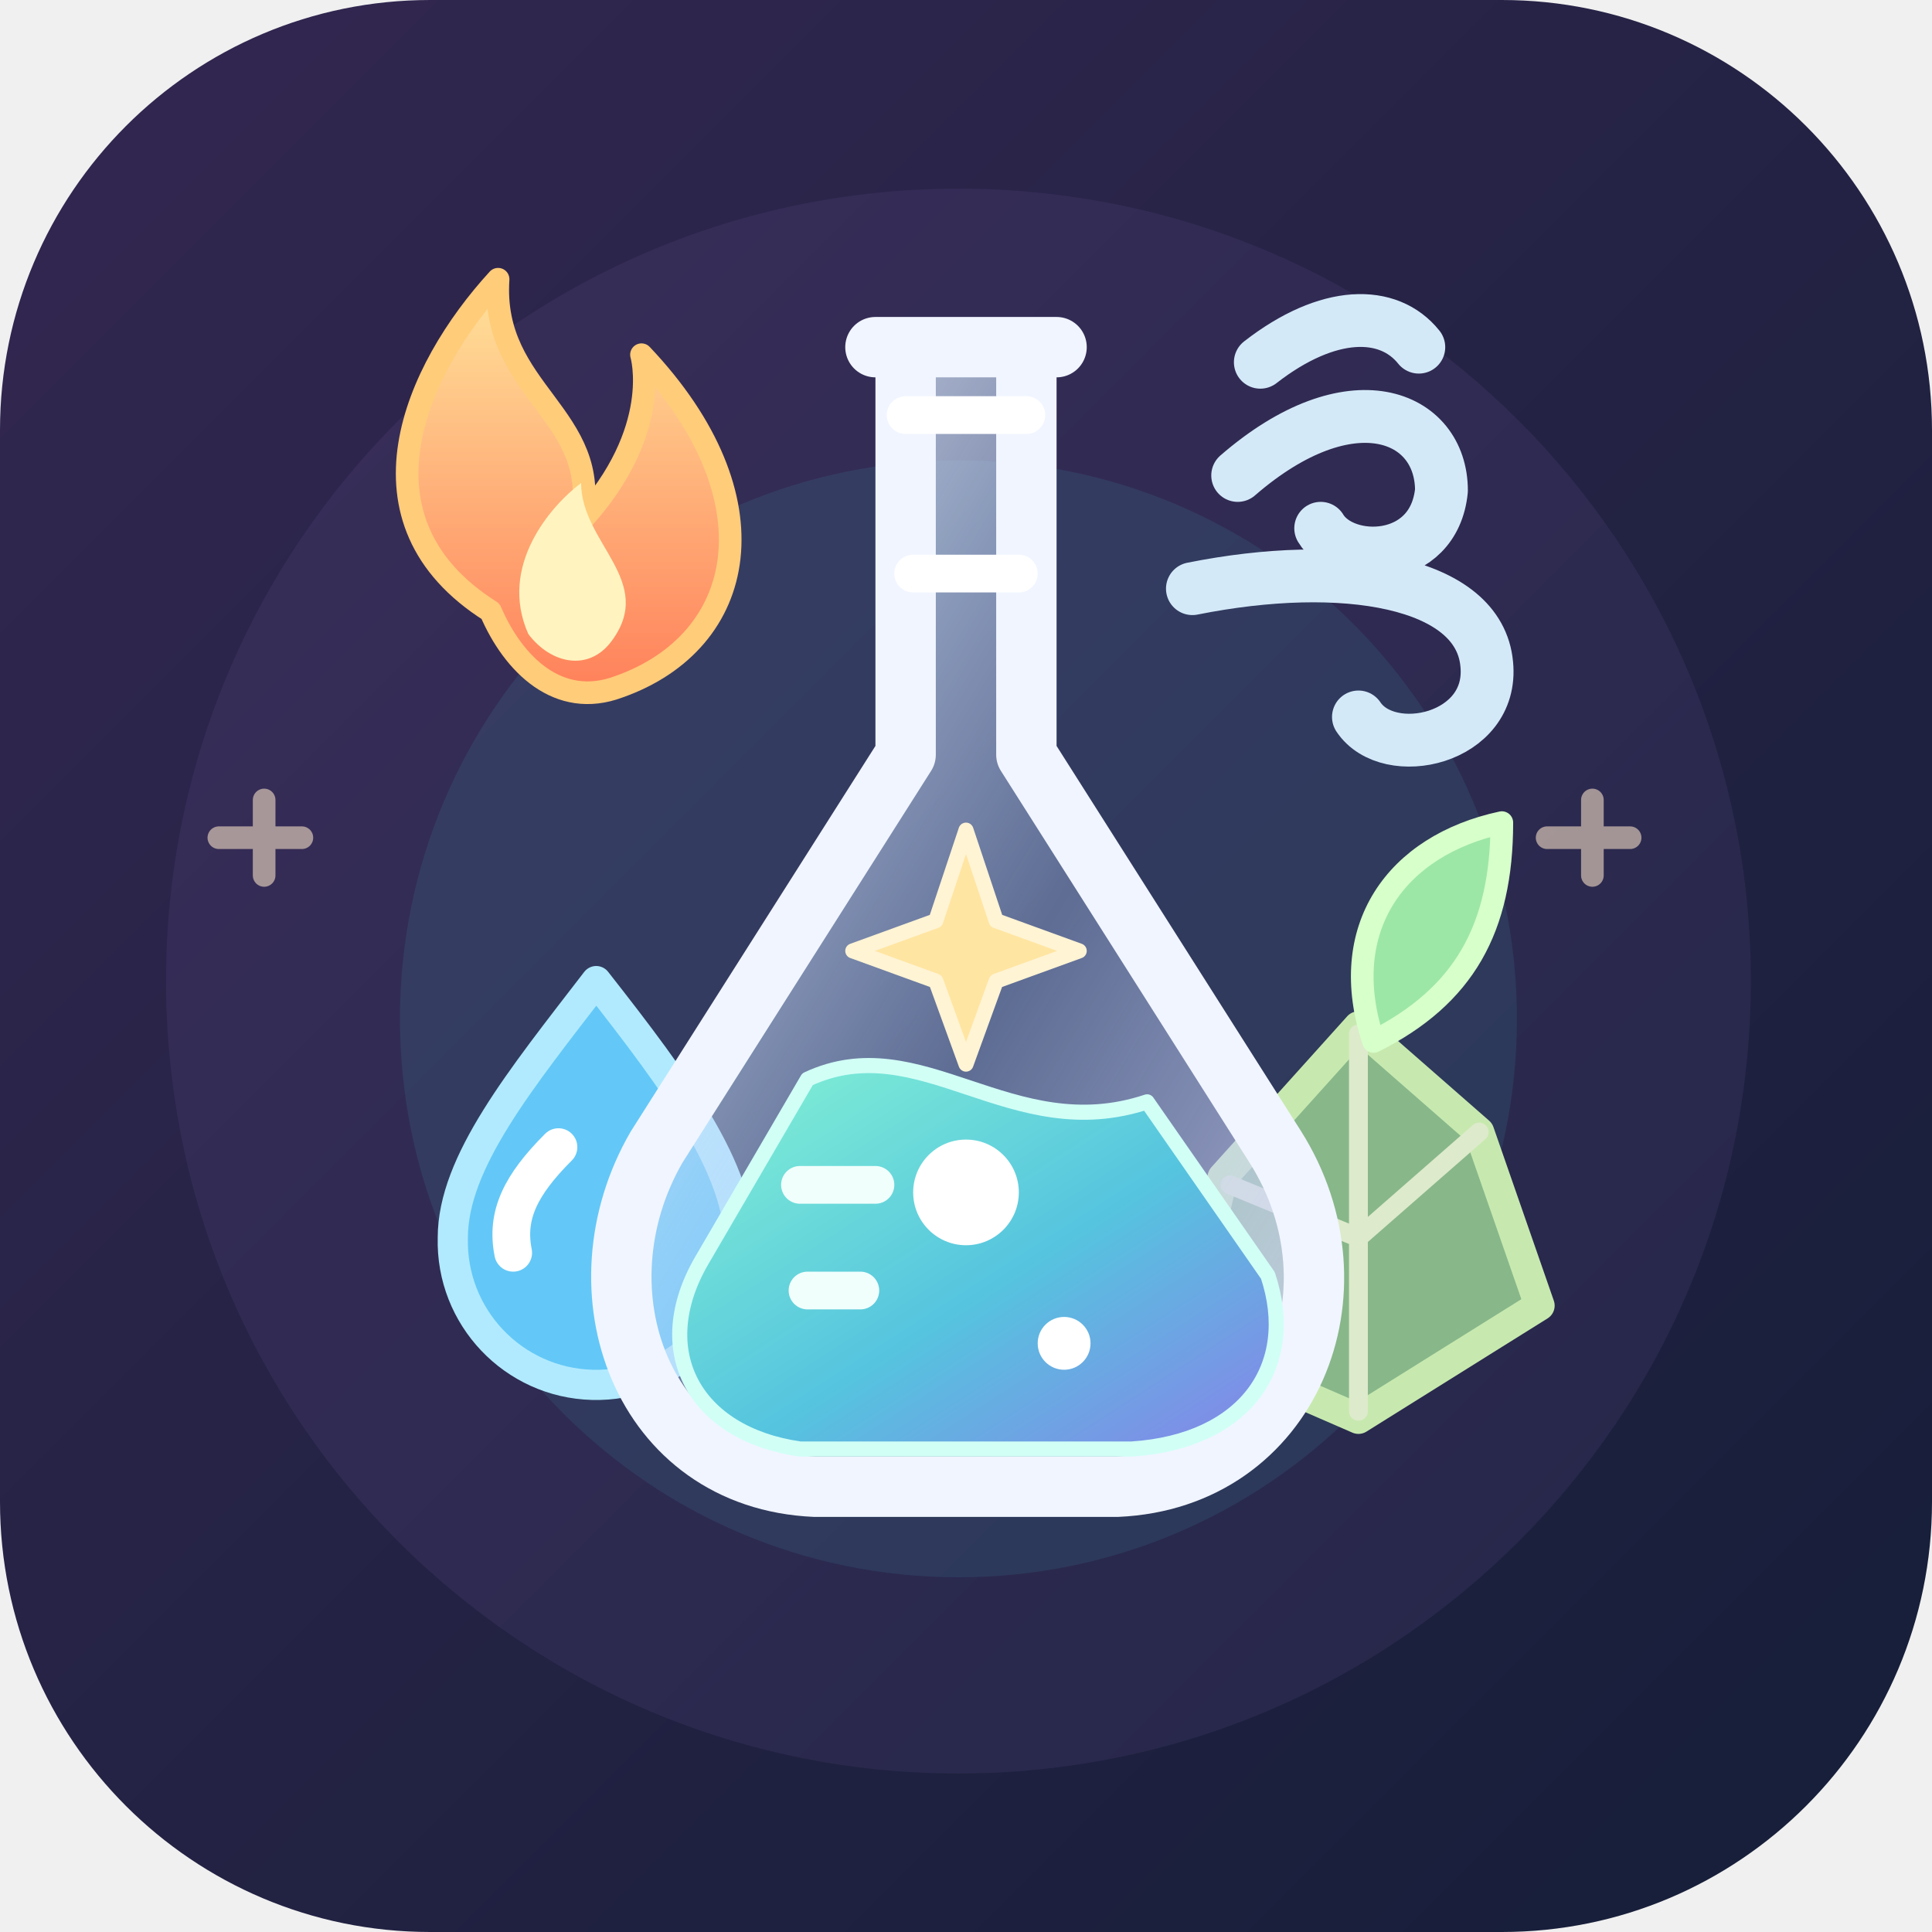
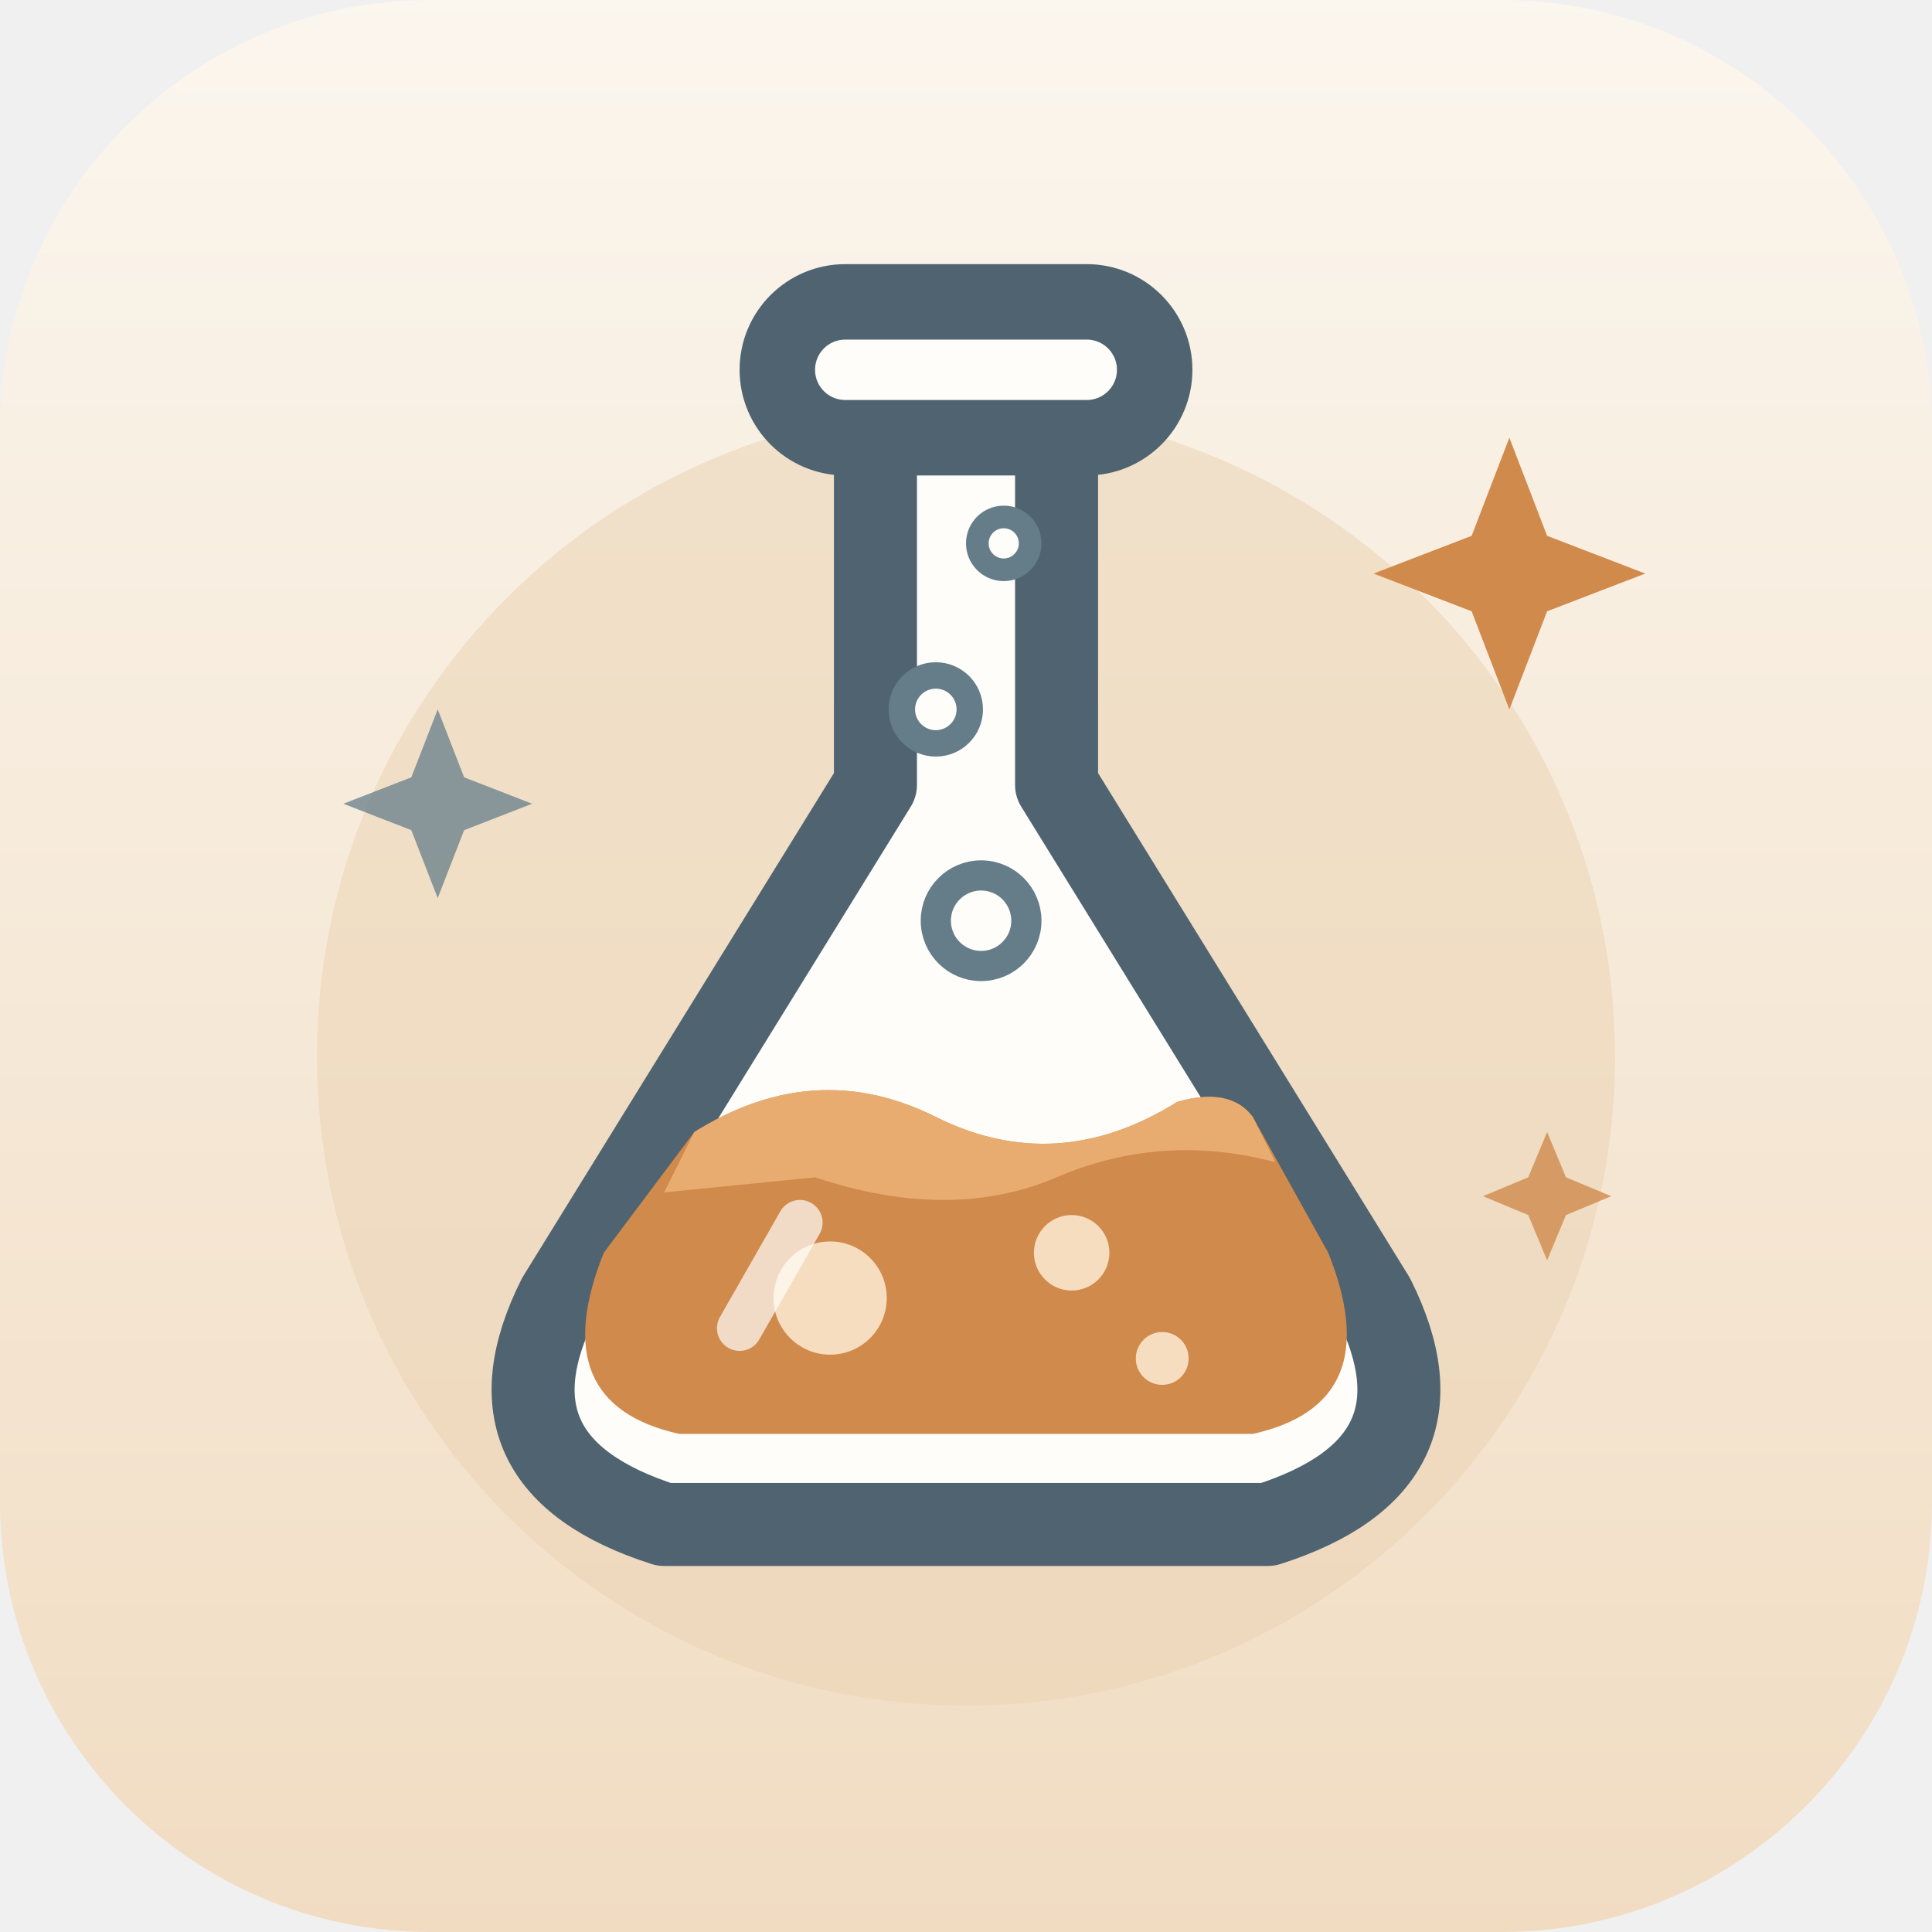
<svg xmlns="http://www.w3.org/2000/svg" width="512" height="512" viewBox="0 0 256 256">
  <defs>
-     <linearGradient id="bg" x2="1" y2="1">
-       <stop stop-color="#332751" />
-       <stop offset="1" stop-color="#151E38" />
-     </linearGradient>
-     <linearGradient id="glass" x2="1" y2="1">
-       <stop stop-color="#EDFFFF" stop-opacity=".94" />
-       <stop offset=".56" stop-color="#B3CAF7" stop-opacity=".35" />
-       <stop offset="1" stop-color="#D9D4FA" stop-opacity=".8" />
-     </linearGradient>
-     <linearGradient id="brew" x2="1" y2="1">
-       <stop stop-color="#85F4D3" />
-       <stop offset=".55" stop-color="#55C4DF" />
-       <stop offset="1" stop-color="#8782E8" />
-     </linearGradient>
-     <linearGradient id="flame" x2="0" y2="1">
-       <stop stop-color="#FFE39B" />
-       <stop offset="1" stop-color="#FF805A" />
+     <linearGradient id="bg" x1="0" y1="0" x2="0" y2="1">
+       <stop stop-color="#FBF6EE" />
+       <stop offset="1" stop-color="#F1DCC2" />
    </linearGradient>
  </defs>
  <rect width="256" height="256" rx="57" fill="url(#bg)" />
-   <circle cx="127" cy="130" r="105" fill="#8163B4" opacity=".12" />
-   <circle cx="127" cy="135" r="74" fill="#43C8D9" opacity=".1" />
-   <path d="M29 111h11m-5-5v10M205 111h11m-5-5v10" stroke="#F4DDC4" stroke-width="3" stroke-linecap="round" opacity=".6" />
-   <g fill="none" stroke-linecap="round" stroke-linejoin="round">
-     <path d="M65 81c-19-12-10-32 1-44-1 15 14 18 11 32 11-12 8-22 8-22 18 19 14 38-3 44-8 3-14-3-17-10Z" fill="url(#flame)" stroke="#FFCC7A" stroke-width="3" />
-     <path d="M70 84c-4-9 3-17 7-20 0 8 10 13 4 21-3 4-8 3-11-1Z" fill="#FFF4BF" />
-     <path d="M164 63c15-13 27-8 27 2-1 10-13 10-16 5M158 78c20-4 38-1 39 10 1 10-13 13-17 7M167 48c9-7 17-7 21-2" stroke="#D4E9F8" stroke-width="7" />
-     <path d="M60 164c0-10 9-21 19-34 11 14 19 25 19 35a19 19 0 0 1-38-1Z" fill="#63C8F7" stroke="#B1EAFF" stroke-width="4" />
-     <path d="M68 166c-1-5 1-9 6-14" stroke="#FFFFFF" stroke-width="5" />
-     <path d="m162 156 18-20 16 14 8 23-24 15-23-10Z" fill="#88B78A" stroke="#C7E9AF" stroke-width="4" />
-     <path d="M180 137v50m-17-30 17 7 16-14" stroke="#DDEACB" stroke-width="2.5" />
-     <path d="M182 138c-5-15 3-26 17-29 0 14-5 23-17 29Z" fill="#9DE7A6" stroke="#D7FFCA" stroke-width="3" />
-     <path d="M116 46h24m-20 3v51l-33 52c-11 19-2 44 21 45h40c23-1 33-26 21-45l-33-52V49" fill="url(#glass)" stroke="#F1F5FF" stroke-width="8" />
-     <path d="M107 143c15-7 27 9 45 3l16 23c4 12-3 22-18 23h-44c-14-2-20-13-13-25Z" fill="url(#brew)" stroke="#D1FFF6" stroke-width="2" />
-     <path d="M120 55h16m-15 21h14" stroke="#FFFFFF" stroke-width="5" />
-     <path d="m106 157 10 0m-9 14 7 0" stroke="#F1FFFC" stroke-width="5" />
-     <circle cx="128" cy="158" r="7" fill="#FFFFFF" />
-     <circle cx="141" cy="178" r="3.5" fill="#FFFFFF" />
-     <path d="m128 110 4 12 11 4-11 4-4 11-4-11-11-4 11-4Z" fill="#FFE5A2" stroke="#FFF4D4" stroke-width="2" />
+   <g stroke-linecap="round" stroke-linejoin="round">
+     <circle cx="128" cy="140" r="86" fill="#EBD3B4" opacity=".55" />
+     <path d="M200 58l5 13 13 5-13 5-5 13-5-13-13-5 13-5z" fill="#D08A4C" />
+     <path d="M58 94l3.5 9 9 3.5-9 3.5-3.5 9-3.5-9-9-3.5 9-3.5z" fill="#657D89" opacity=".75" />
+     <path d="M205 150l2.5 6 6 2.5-6 2.5-2.5 6-2.5-6-6-2.5 6-2.5z" fill="#D08A4C" opacity=".8" />
+     <path d="M116 54V104L74 172Q63 194 88 202H168Q193 194 182 172L140 104V54" fill="#FFFDF9" stroke="#4F6470" stroke-width="11" />
+     <path d="M92 150Q108 140 124 148T156 146Q163 144 166 148L176 166Q184 186 166 190H90Q72 186 80 166Z" fill="#D08A4C" />
+     <path d="M92 150Q108 140 124 148T156 146Q163 144 166 148L169 154Q154 150 140 156T108 156Q98 157 88 158Z" fill="#E9AC70" />
+     <circle cx="110" cy="172" r="7.5" fill="#F7DDBF" />
+     <circle cx="142" cy="166" r="5" fill="#F7DDBF" />
+     <circle cx="154" cy="180" r="3.5" fill="#F7DDBF" />
+     <circle cx="130" cy="122" r="6" fill="#FFFDF9" stroke="#657D89" stroke-width="4" />
+     <circle cx="124" cy="94" r="4.5" fill="#FFFDF9" stroke="#657D89" stroke-width="3.5" />
+     <circle cx="133" cy="72" r="3.5" fill="#FFFDF9" stroke="#657D89" stroke-width="3" />
+     <path d="M98 176L106 162" stroke="#FFFDF9" stroke-width="6" opacity=".7" />
+     <rect x="103" y="40" width="50" height="18" rx="9" fill="#FFFDF9" stroke="#4F6470" stroke-width="10" />
  </g>
</svg>
